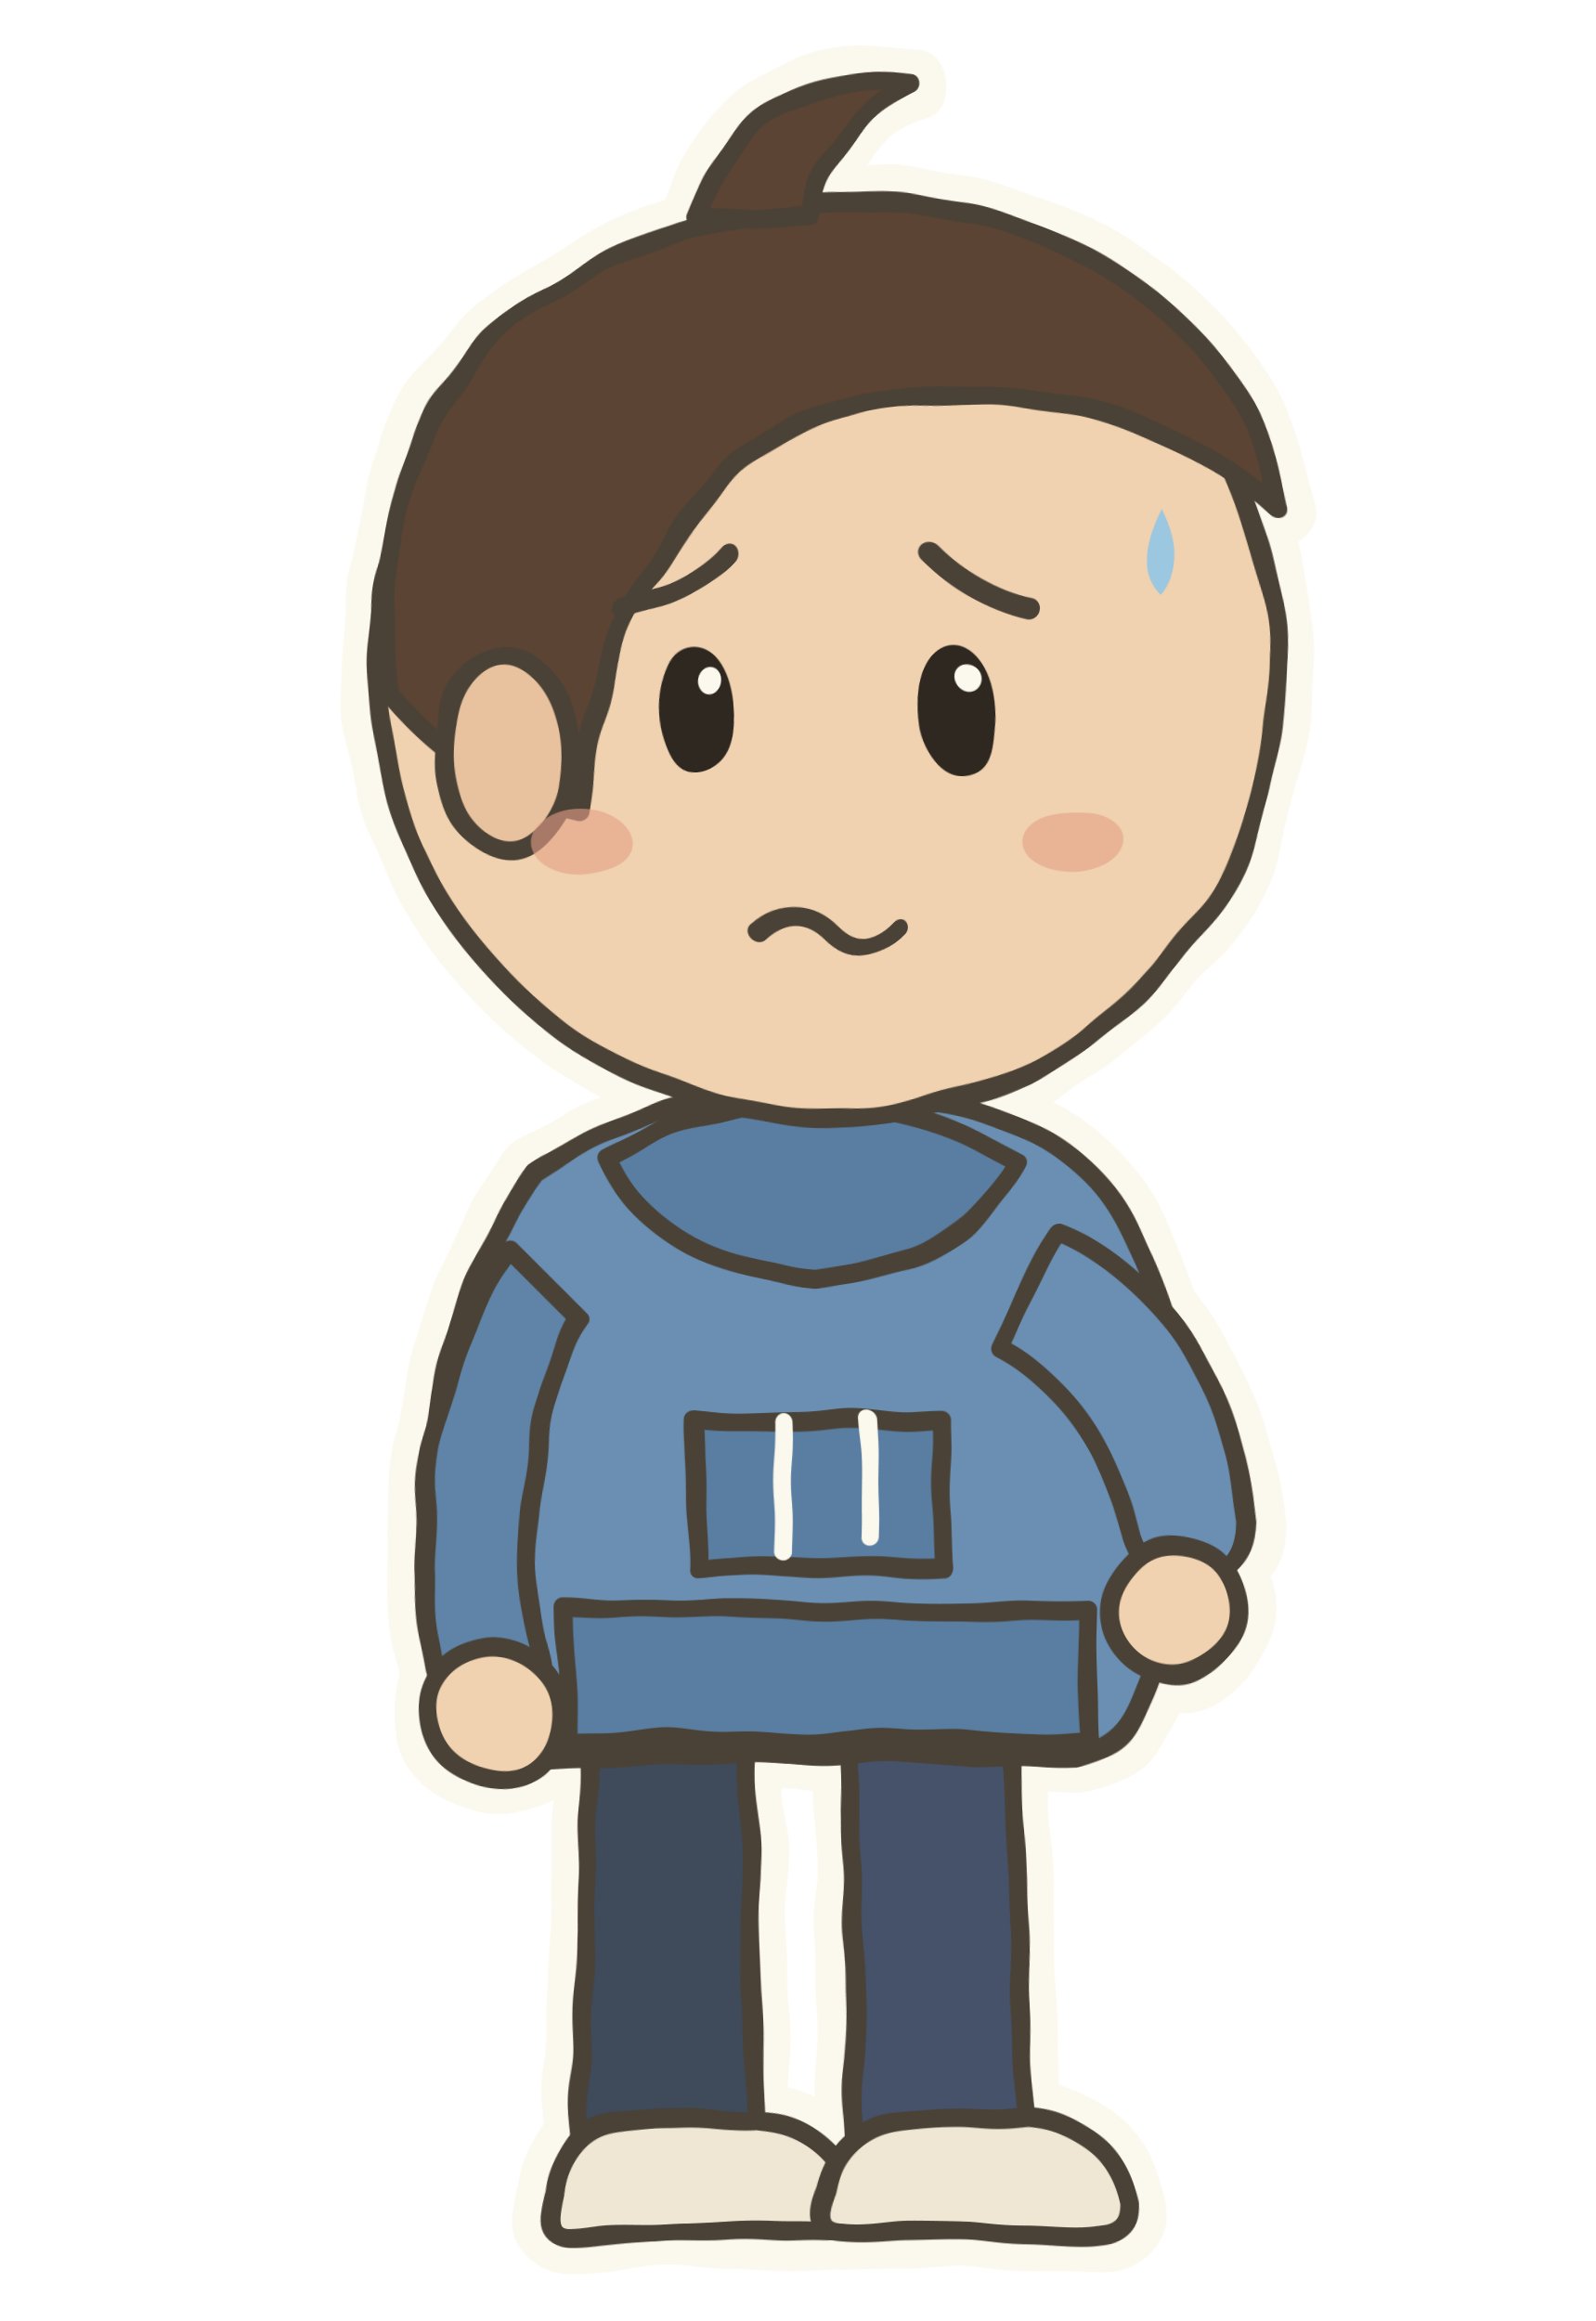
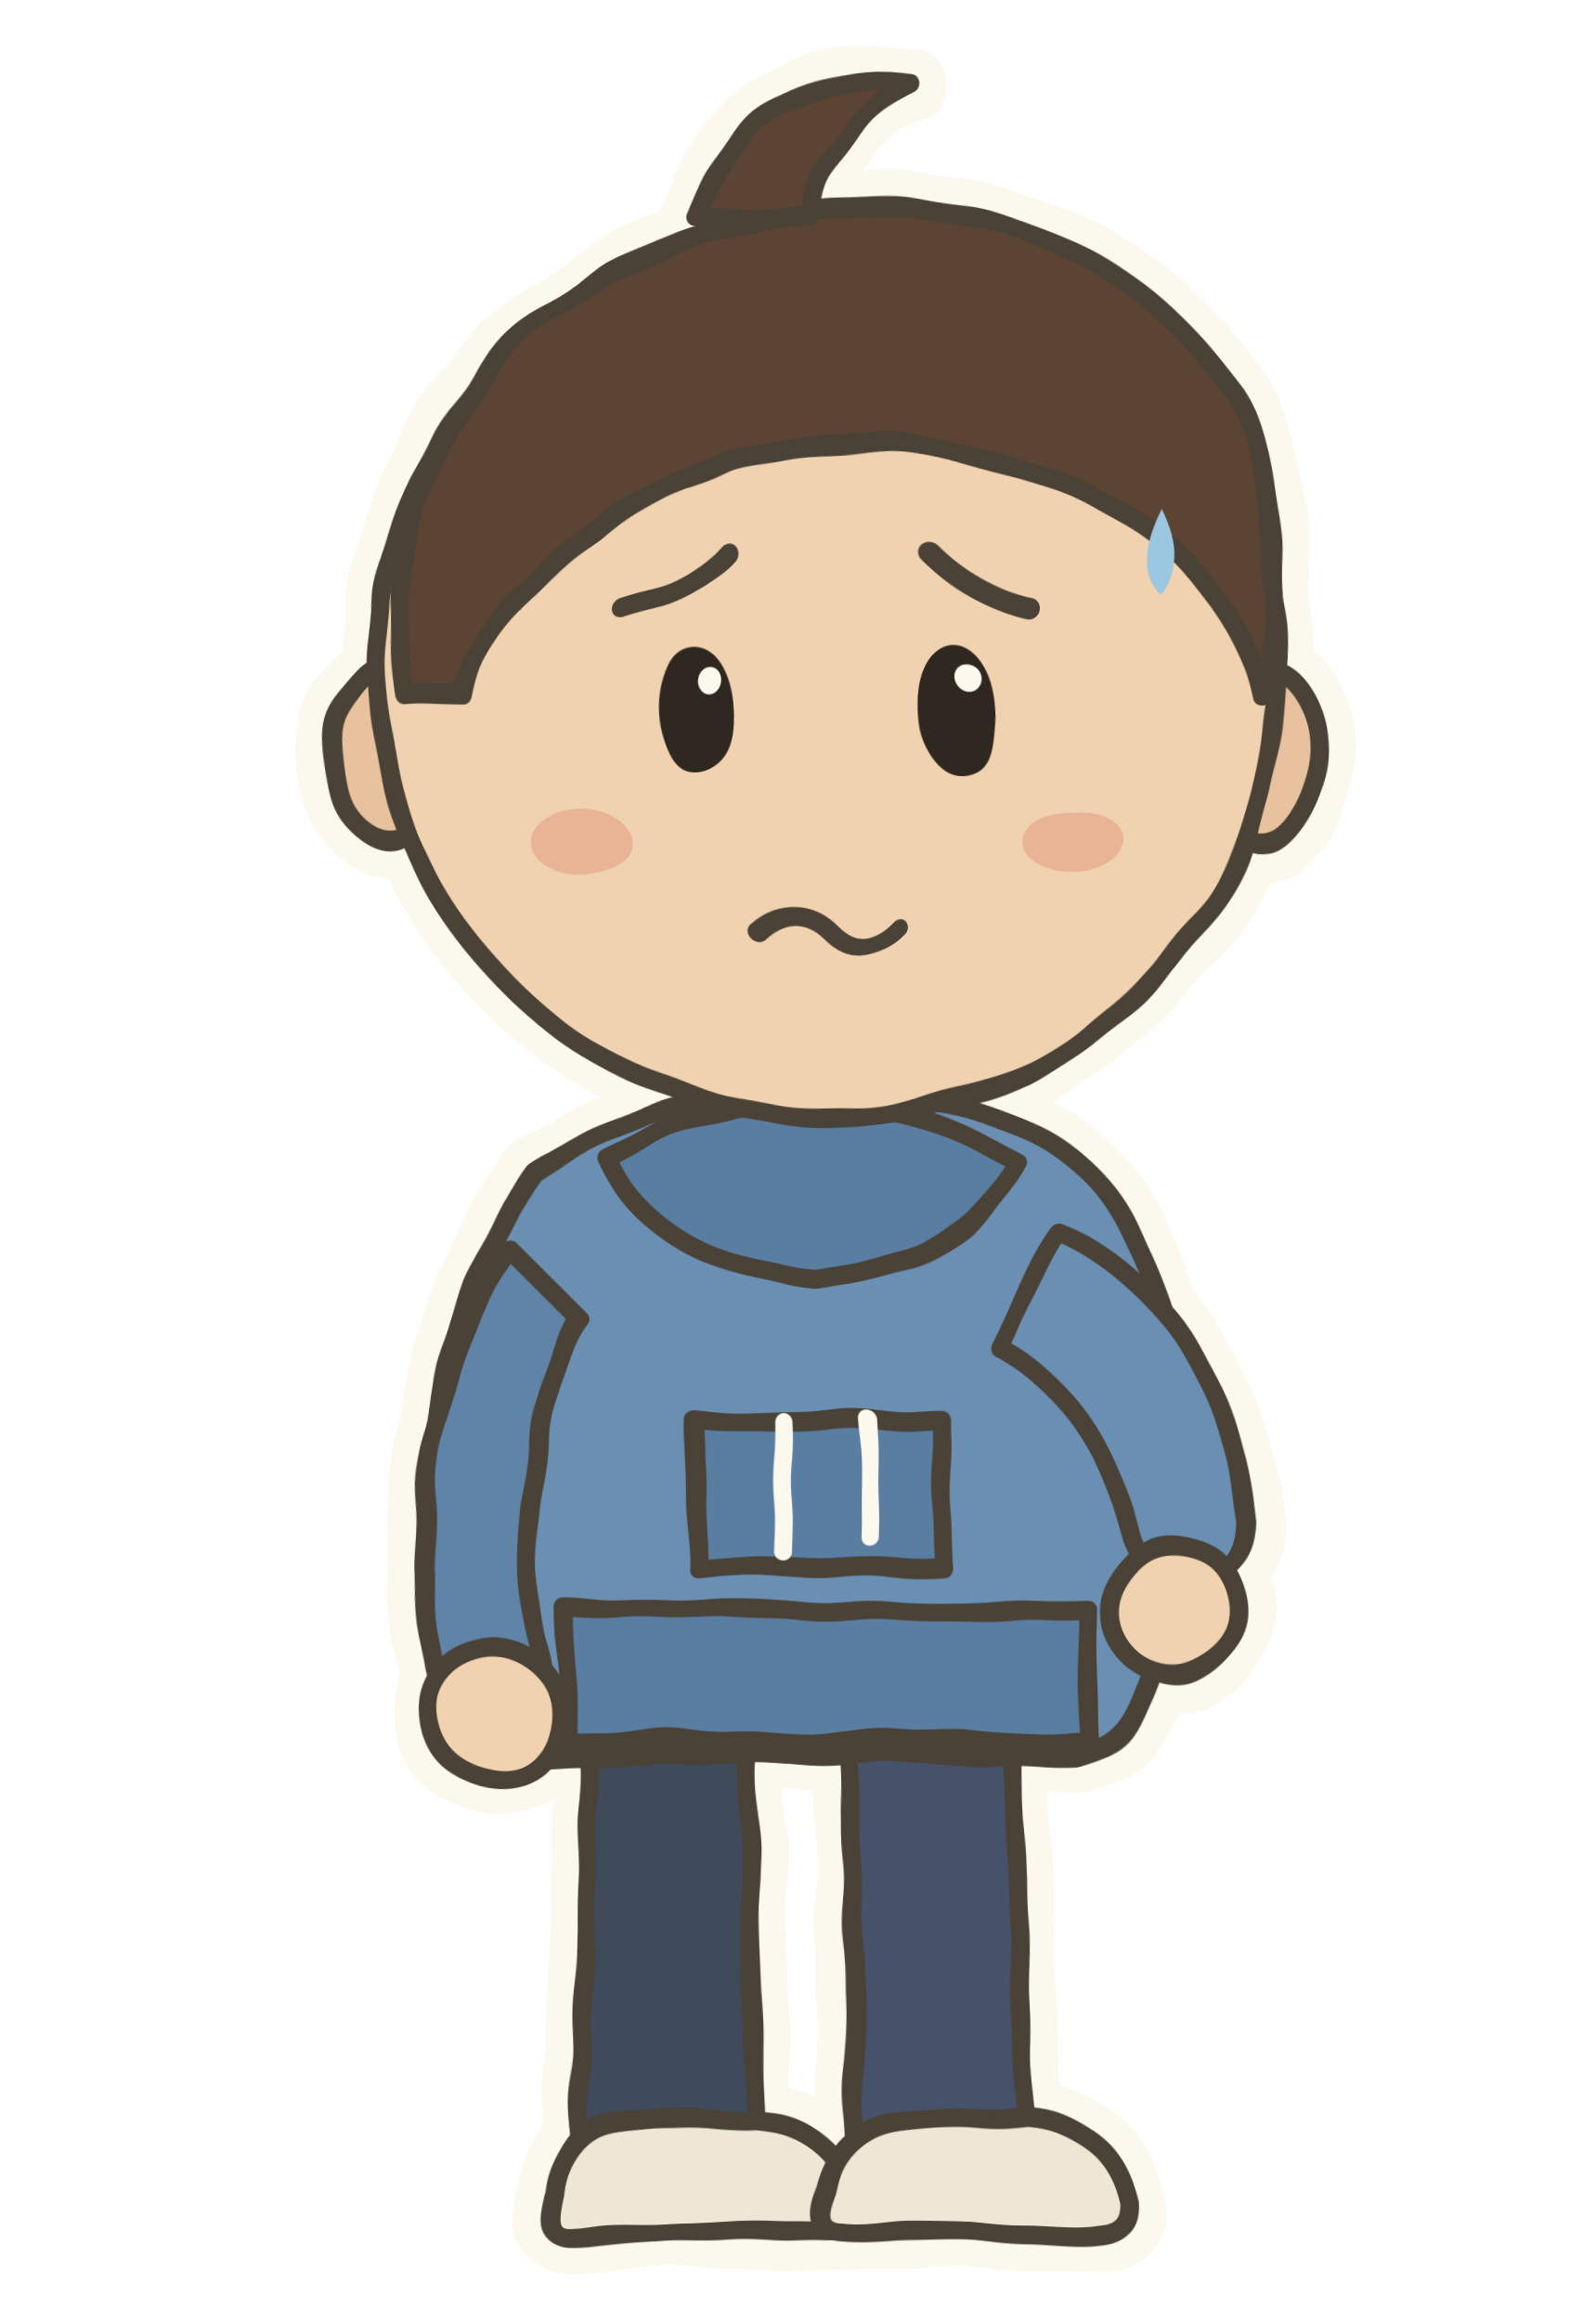
<svg xmlns="http://www.w3.org/2000/svg" xmlns:xlink="http://www.w3.org/1999/xlink" width="220" height="320" viewBox="0 0 220 320">
  <defs>
    <filter id="crayon" x="-5%" y="-5%" width="110%" height="110%">
      <feTurbulence type="fractalNoise" baseFrequency="0.06" numOctaves="2" seed="5" />
      <feDisplacementMap in="SourceGraphic" scale="2.5" />
    </filter>
    <g id="silhouette">
      <path d="M81 236 L103 236 L104 300 L80 300 z" fill="#3f4a5a" />
      <path d="M76 302 q2 -10 16 -10 h12 q12 2 14 12 q0 4 -4 4 h-36 q-4 0 -2 -6 z" fill="#efe7d4" />
      <path d="M117 236 L139 236 L142 300 L118 300 z" fill="#46526a" />
      <path d="M114 302 q2 -10 16 -10 h12 q12 2 14 12 q0 4 -4 4 h-36 q-4 0 -2 -6 z" fill="#efe7d4" />
      <g transform="translate(0 0)">
        <path d="M62 226 q-8 -40 12 -64 q14 -10 30 -10 h24 q22 2 30 22 q8 22 2 52 q-2 14 -12 16 h-74 q-10 -2 -12 -16 z" fill="#6a8fb3" />
        <path d="M78 222 h72 v18 h-72 z" fill="#5a7ea2" />
        <path d="M96 196 h34 v20 h-34 z" fill="#5a7ea2" />
        <g transform="rotate(0 72 172)">
          <path d="M70 172 q-16 26 -10 58 q2 8 10 6 q6 -2 4 -10 q-4 -24 6 -44 z" fill="#5f84a8" />
          <circle cx="68" cy="236" r="9" fill="#f0d2b0" />
        </g>
        <path d="M146 170 q22 10 26 40 q0 8 -8 8 q-6 0 -8 -6 q-4 -18 -18 -26 z" fill="#6a8fb3" />
        <circle cx="162" cy="222" r="9" fill="#f0d2b0" />
        <path d="M84 160 q28 -16 56 0 q-6 14 -28 16 q-22 -2 -28 -16 z" fill="#5a7ea2" />
+         <ellipse cx="54" cy="104" rx="8" ry="12" fill="#e8c29e" />
+         <ellipse cx="174" cy="104" rx="8" ry="12" fill="#e8c29e" />
        <circle cx="114" cy="92" r="62" fill="#f0d2b0" />
-         <path d="M54 96 q-6 -50 40 -64 q44 -12 70 14 q10 10 12 24 q-22 -20 -56 -14 q-20 4 -30 22 q-8 14 -10 34 q-16 -4 -26 -16 z" fill="#5b4433" />
+         <path d="M56 96 q-6 -48 42 -64 q48 -12 72 22 q8 14 4 42 q-6 -20 -24 -28 q-28 -12 -56 -2 q-24 10 -30 30 z" fill="#5b4433" />
        <path d="M96 30 q8 -22 30 -18 q-12 6 -14 18 z" fill="#5b4433" />
-         <ellipse cx="70" cy="104" rx="9" ry="13" fill="#e8c29e" />
      </g>
    </g>
  </defs>
  <g filter="url(#crayon)">
    <use href="#silhouette" xlink:href="#silhouette" stroke="#fbf8ee" stroke-width="10" stroke-linejoin="round" />
    <use href="#silhouette" xlink:href="#silhouette" stroke="#4a4236" stroke-width="2.6" stroke-linejoin="round" />
    <g transform="translate(0 0)">
      <ellipse cx="96" cy="98" rx="5.5" ry="8.5" fill="#2f2820" />
      <circle cx="98" cy="94" r="1.8" fill="#fbf8ee" />
      <ellipse cx="132" cy="98" rx="5.5" ry="8.5" fill="#2f2820" />
      <circle cx="134" cy="94" r="1.8" fill="#fbf8ee" />
      <path d="M86 84 q8 -2 14 -8 M142 84 q-8 -2 -14 -8" fill="none" stroke="#4a4236" stroke-width="3" stroke-linecap="round" />
      <path d="M104 128 q5 -5 10 0 q5 5 10 0" fill="none" stroke="#4a4236" stroke-width="2.6" stroke-linecap="round" />
      <path d="M160 70 q4 8 0 12 q-4 -4 0 -12 z" fill="#9cc7e0" />
      <ellipse cx="80" cy="116" rx="7" ry="4.5" fill="#e59f86" opacity="0.6" />
      <ellipse cx="148" cy="116" rx="7" ry="4.5" fill="#e59f86" opacity="0.6" />
      <path d="M108 196 v18 M120 196 v16" stroke="#fbf8ee" stroke-width="2.4" stroke-linecap="round" />
    </g>
  </g>
</svg>
